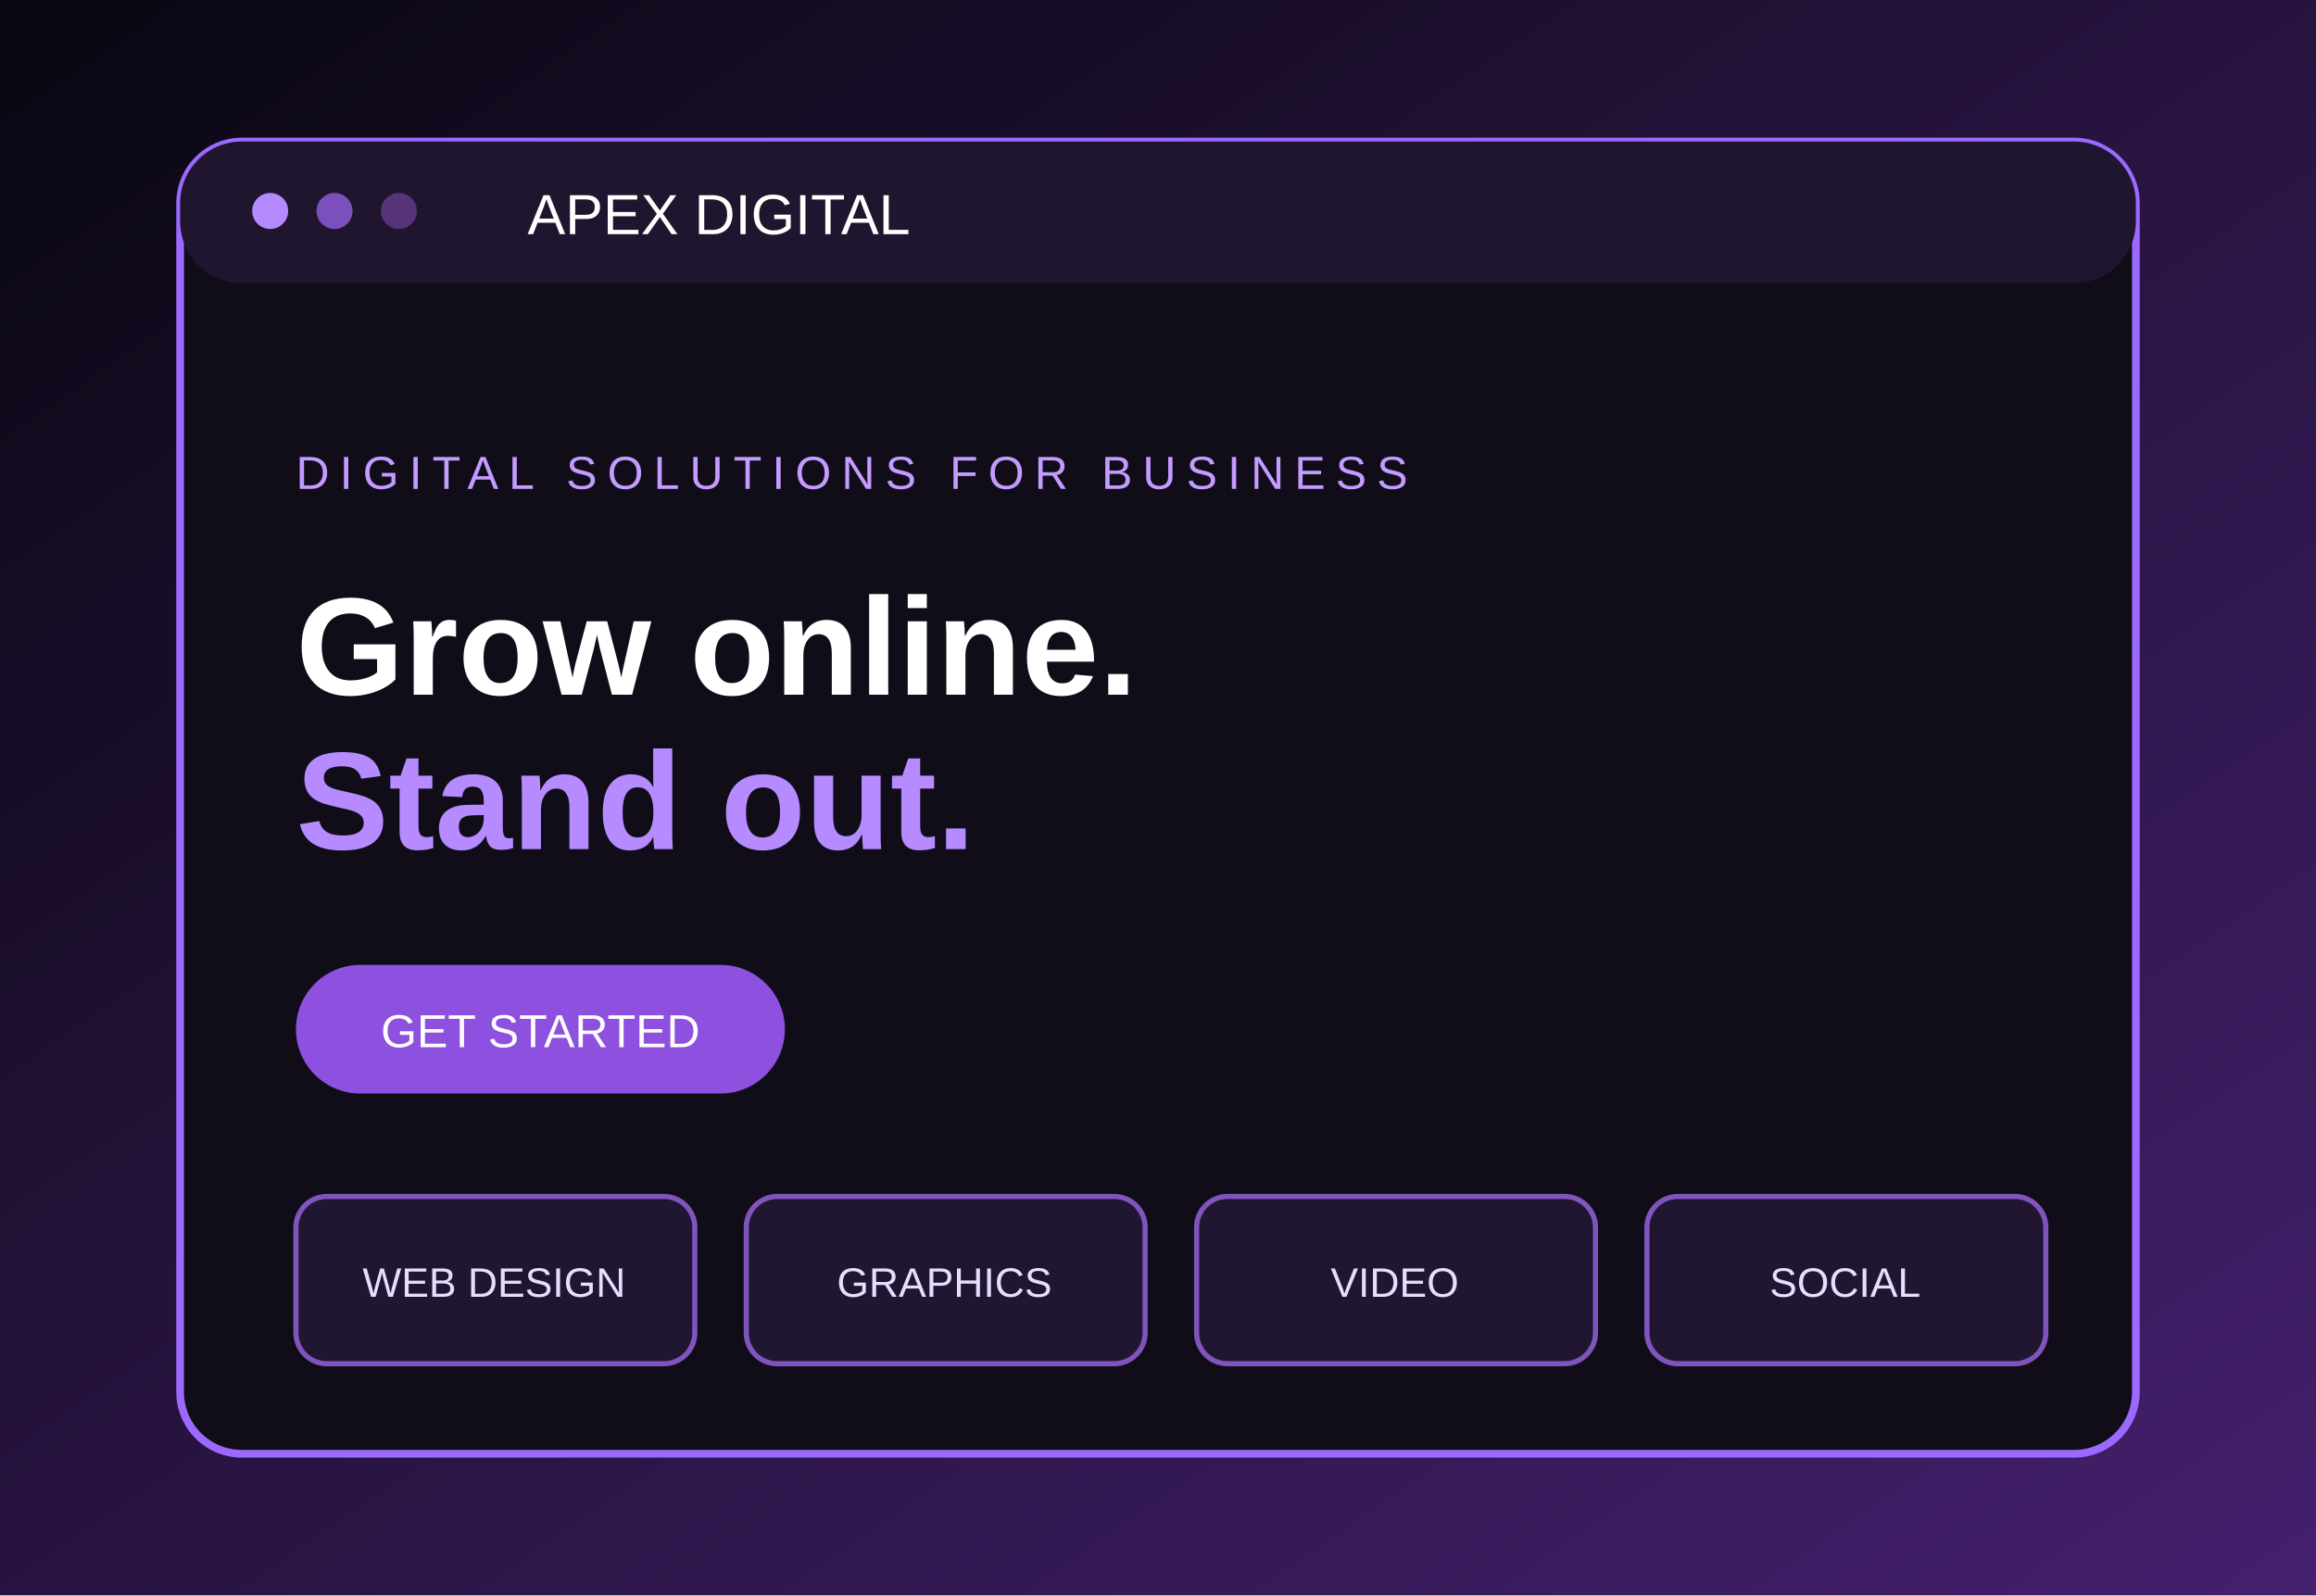
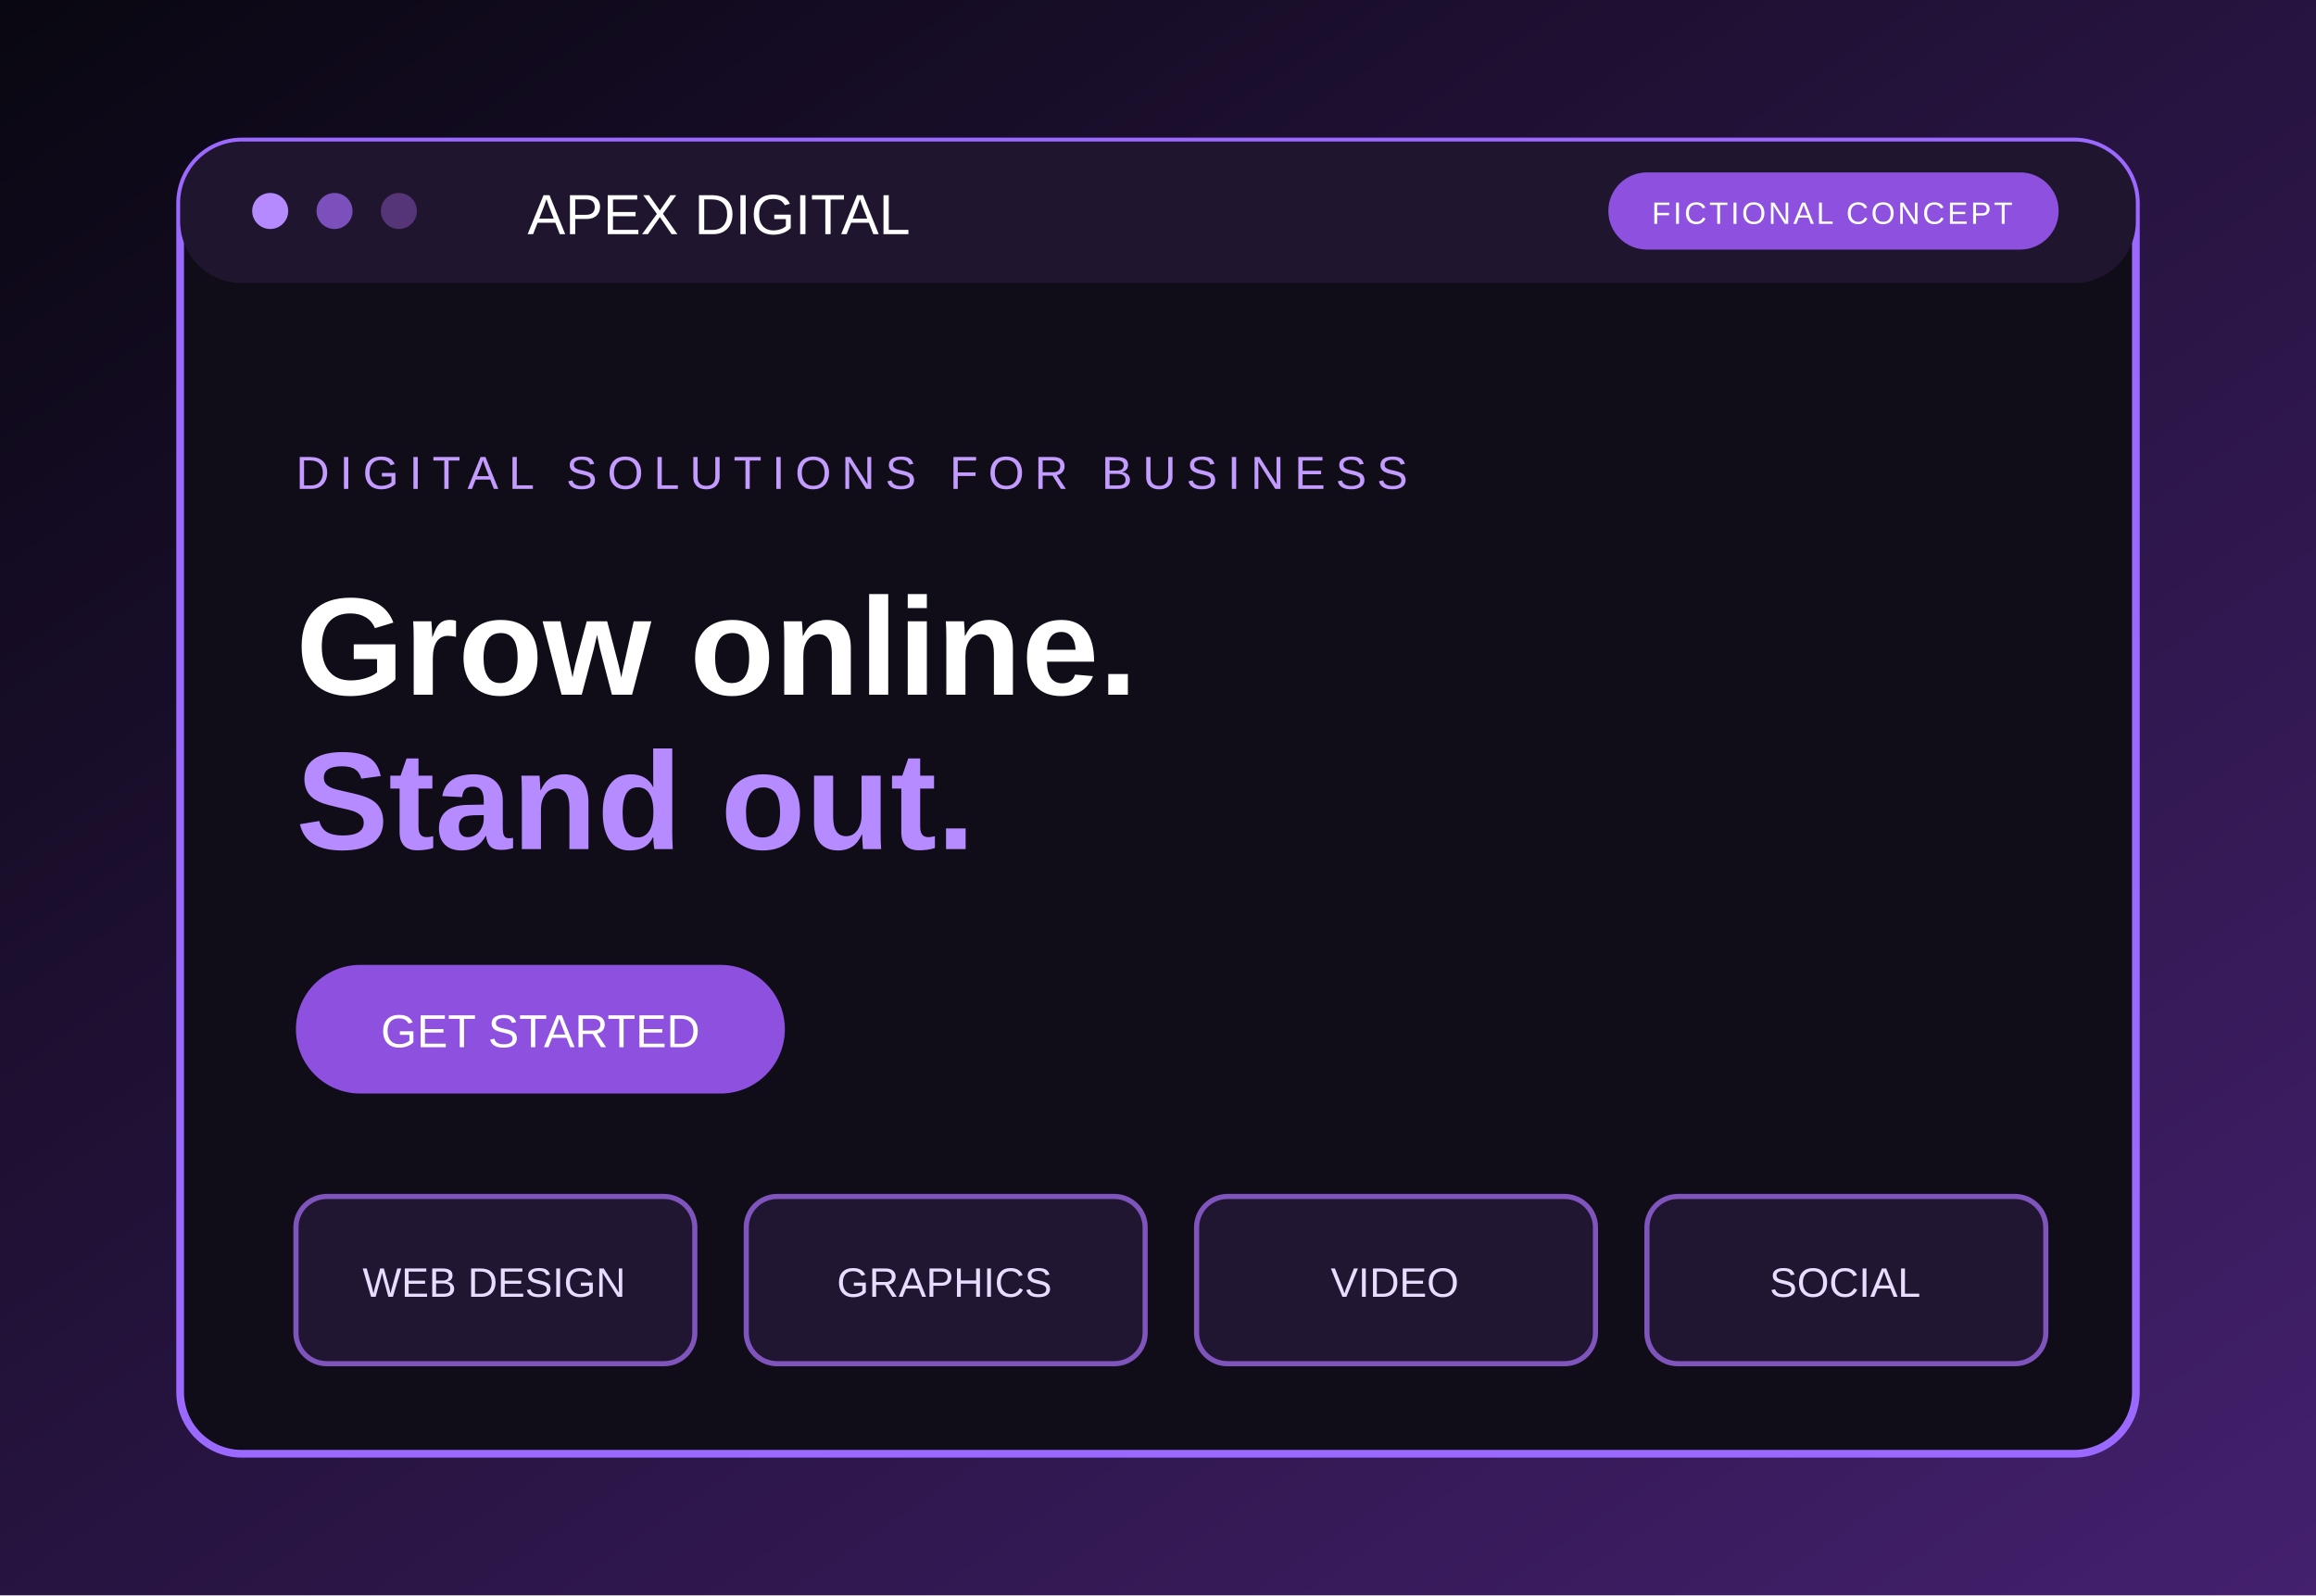
<svg xmlns="http://www.w3.org/2000/svg" viewBox="0 0 900 620">
  <defs>
    <linearGradient id="g" x2="1" y2="1">
      <stop stop-color="#090711" />
      <stop offset="1" stop-color="#44206e" />
    </linearGradient>
  </defs>
  <rect width="900" height="620" fill="url(#g)" />
  <rect x="70" y="55" width="760" height="510" rx="24" fill="#100d19" stroke="#9b69ff" stroke-width="3" />
  <rect x="70" y="55" width="760" height="55" rx="24" fill="#20152e" />
  <circle cx="105" cy="82" r="7" fill="#b58aff" />
  <circle cx="130" cy="82" r="7" fill="#7b50bd" />
  <circle cx="155" cy="82" r="7" fill="#553478" />
  <text x="205" y="91" font-family="Arial,sans-serif" font-size="22" fill="#fff">APEX DIGITAL</text>
+   <rect x="625" y="67" width="175" height="30" rx="15" fill="#8d50df" />
+   <text x="712" y="87" text-anchor="middle" font-family="Arial,sans-serif" font-size="12" letter-spacing="1" fill="#fff">FICTIONAL CONCEPT</text>
  <text x="115" y="190" font-family="Arial,sans-serif" font-size="18" letter-spacing="4" fill="#c49bff">DIGITAL SOLUTIONS FOR BUSINESS</text>
  <text x="115" y="270" font-family="Arial,sans-serif" font-size="54" font-weight="bold" fill="#fff">Grow online.</text>
  <text x="115" y="330" font-family="Arial,sans-serif" font-size="54" font-weight="bold" fill="#b68bff">Stand out.</text>
  <rect x="115" y="375" width="190" height="50" rx="25" fill="#8d50df" />
  <text x="210" y="407" text-anchor="middle" font-family="Arial,sans-serif" font-size="18" fill="white">GET STARTED</text>
  <g fill="#211631" stroke="#8054bd" stroke-width="2">
    <rect x="115" y="465" width="155" height="65" rx="12" />
    <rect x="290" y="465" width="155" height="65" rx="12" />
    <rect x="465" y="465" width="155" height="65" rx="12" />
    <rect x="640" y="465" width="155" height="65" rx="12" />
  </g>
  <g fill="#e9dcff" font-family="Arial,sans-serif" font-size="16" text-anchor="middle">
    <text x="192" y="504">WEB DESIGN</text>
    <text x="367" y="504">GRAPHICS</text>
    <text x="542" y="504">VIDEO</text>
    <text x="717" y="504">SOCIAL</text>
  </g>
</svg>
